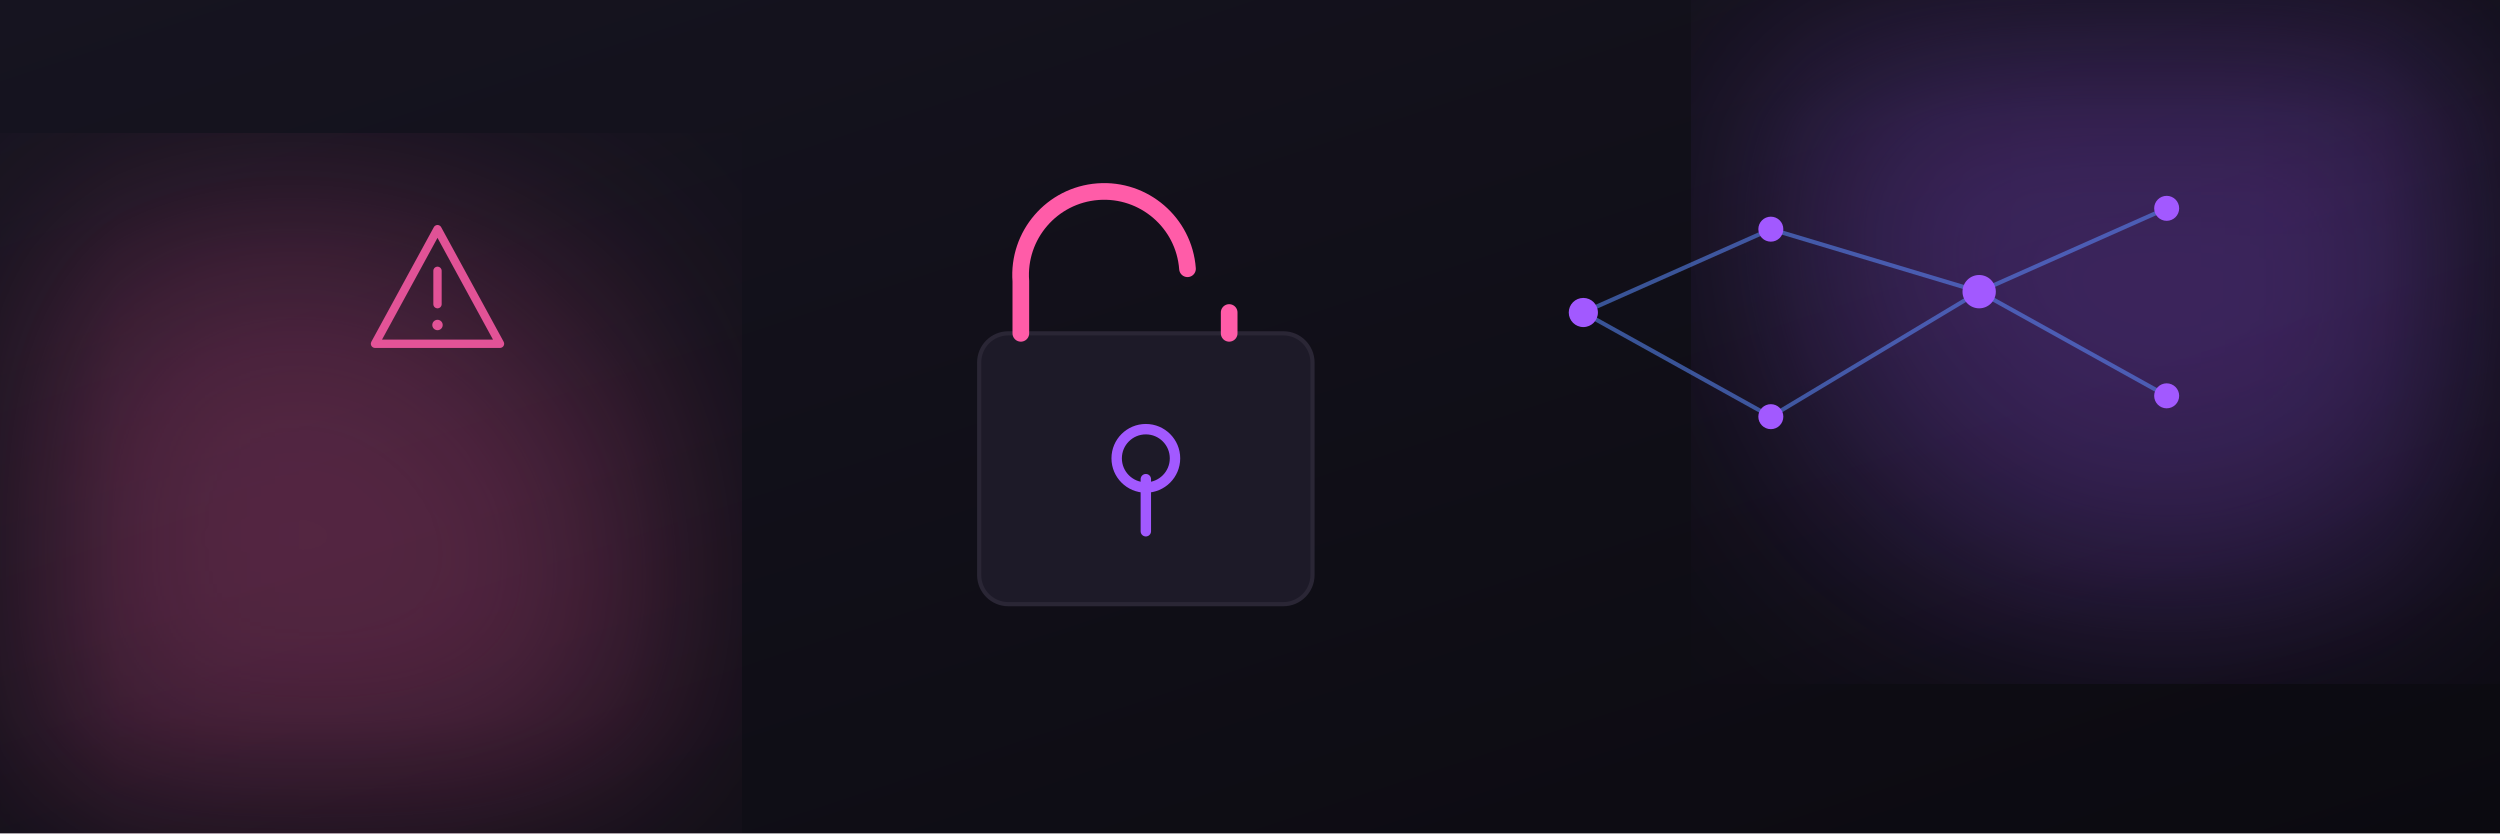
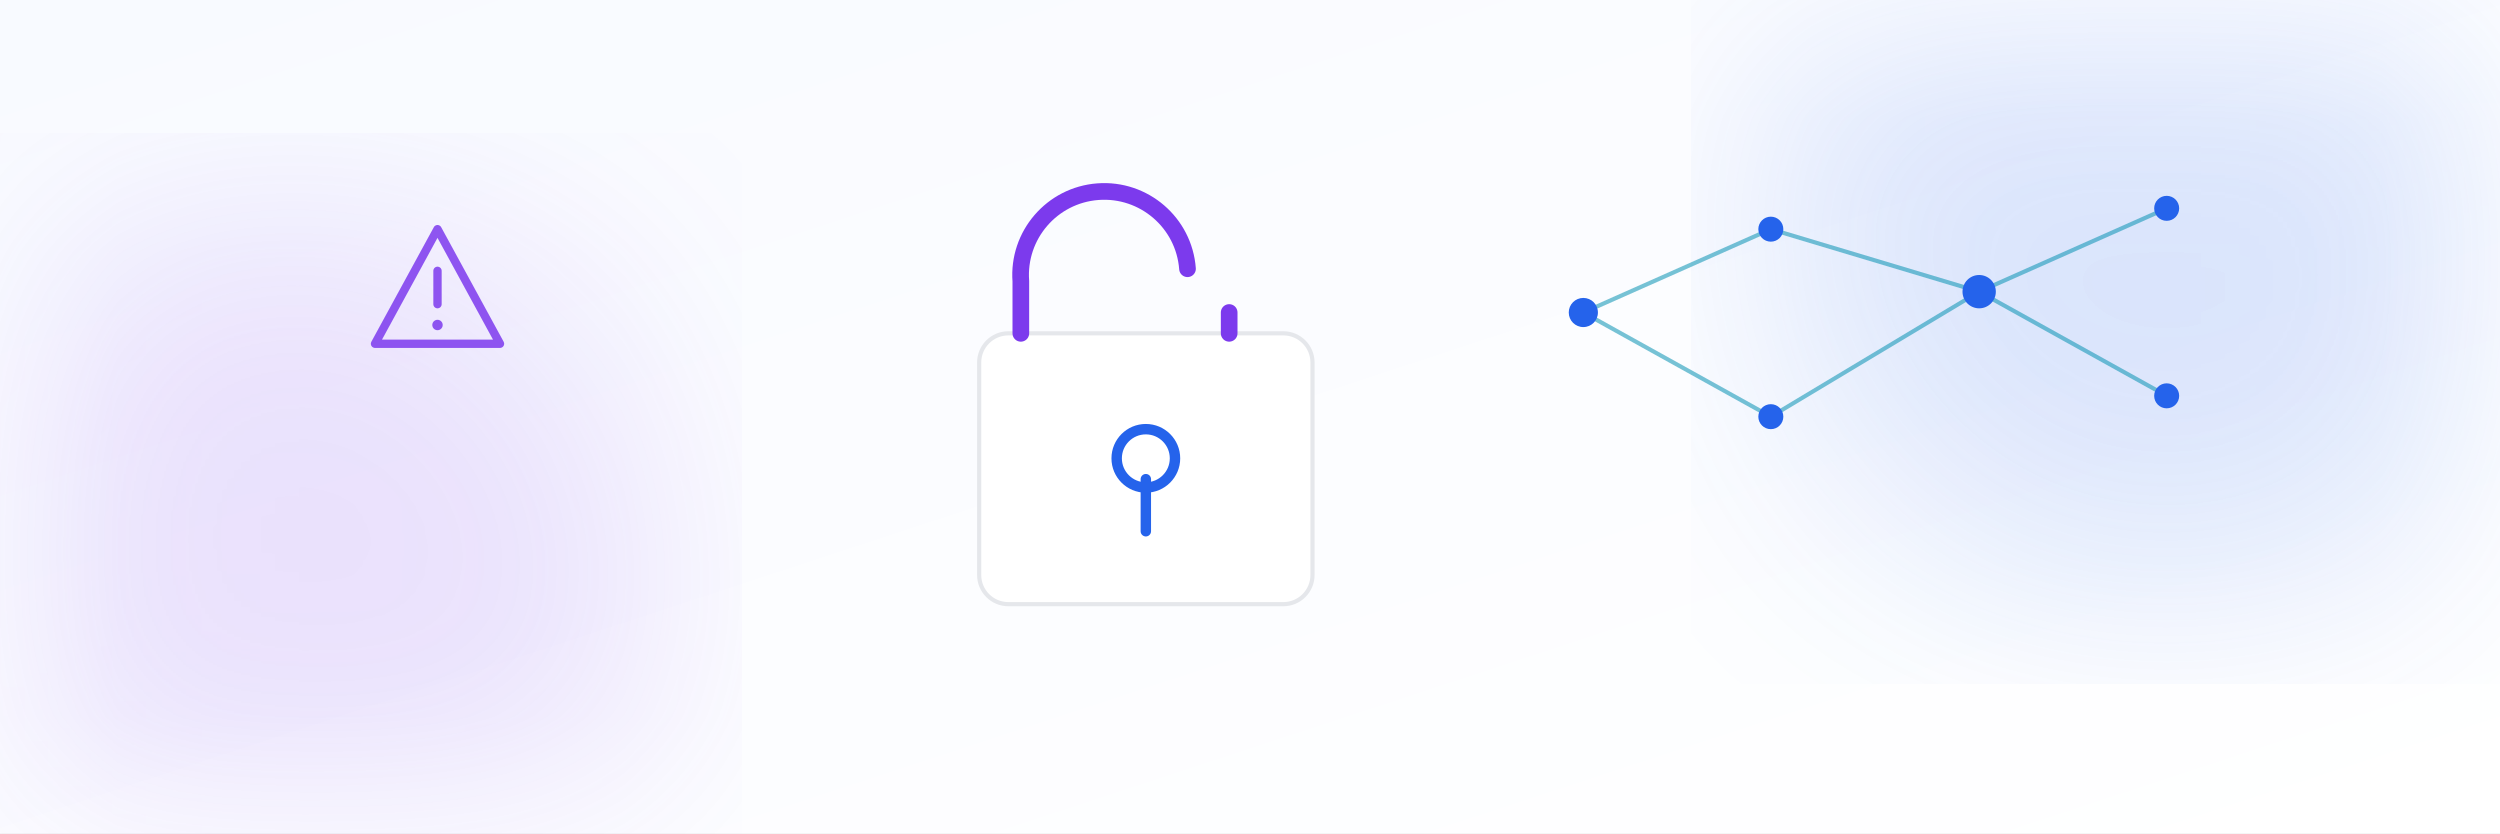
<svg xmlns="http://www.w3.org/2000/svg" viewBox="0 0 1200 400">
  <defs>
    <linearGradient id="bg4" x1="0" y1="0" x2="1" y2="1">
-       <stop offset="0%" stop-color="#161420" />
-       <stop offset="100%" stop-color="#0B0A10" />
+       <stop offset="0%" stop-color="#F8FAFF" />
+       <stop offset="100%" stop-color="#FFFFFF" />
    </linearGradient>
    <filter id="blur4">
      <feGaussianBlur stdDeviation="60" />
    </filter>
  </defs>
  <rect width="1200" height="400" fill="url(#bg4)" />
-   <circle cx="140" cy="280" r="180" fill="#FF5CA8" opacity="0.28" filter="url(#blur4)" />
-   <circle cx="1040" cy="100" r="190" fill="#A259FF" opacity="0.3" filter="url(#blur4)" />
+   <circle cx="140" cy="280" r="180" fill="#7C3AED" opacity="0.14" filter="url(#blur4)" />
+   <circle cx="1040" cy="100" r="190" fill="#2563EB" opacity="0.16" filter="url(#blur4)" />
  <g transform="translate(470,90)">
-     <rect x="0" y="70" width="160" height="130" rx="14" fill="#1D1A28" stroke="#2A2635" stroke-width="2" />
-     <path d="M20 70 v-25 a40 40 0 0 1 80 -6" fill="none" stroke="#FF5CA8" stroke-width="8" stroke-linecap="round" />
-     <path d="M120 70 v-10" fill="none" stroke="#FF5CA8" stroke-width="8" stroke-linecap="round" />
-     <circle cx="80" cy="130" r="14" fill="none" stroke="#A259FF" stroke-width="5" />
-     <line x1="80" y1="140" x2="80" y2="165" stroke="#A259FF" stroke-width="5" stroke-linecap="round" />
+     <rect x="0" y="70" width="160" height="130" rx="14" fill="#FFFFFF" stroke="#E5E7EB" stroke-width="2" />
+     <path d="M20 70 v-25 a40 40 0 0 1 80 -6" fill="none" stroke="#7C3AED" stroke-width="8" stroke-linecap="round" />
+     <path d="M120 70 v-10" fill="none" stroke="#7C3AED" stroke-width="8" stroke-linecap="round" />
+     <circle cx="80" cy="130" r="14" fill="none" stroke="#2563EB" stroke-width="5" />
+     <line x1="80" y1="140" x2="80" y2="165" stroke="#2563EB" stroke-width="5" stroke-linecap="round" />
  </g>
-   <g stroke="#5B8CFF" stroke-width="2" opacity="0.55">
+   <g stroke="#0891B2" stroke-width="2" opacity="0.55">
    <line x1="760" y1="150" x2="850" y2="110" />
    <line x1="760" y1="150" x2="850" y2="200" />
    <line x1="850" y1="110" x2="950" y2="140" />
    <line x1="850" y1="200" x2="950" y2="140" />
    <line x1="950" y1="140" x2="1040" y2="100" />
    <line x1="950" y1="140" x2="1040" y2="190" />
  </g>
-   <g fill="#A259FF">
+   <g fill="#2563EB">
    <circle cx="760" cy="150" r="7" />
    <circle cx="850" cy="110" r="6" />
    <circle cx="850" cy="200" r="6" />
    <circle cx="950" cy="140" r="8" />
    <circle cx="1040" cy="100" r="6" />
    <circle cx="1040" cy="190" r="6" />
  </g>
  <g transform="translate(180,110)" opacity="0.85">
-     <path d="M30 0 L60 55 H0 Z" fill="none" stroke="#FF5CA8" stroke-width="4" stroke-linejoin="round" />
-     <line x1="30" y1="20" x2="30" y2="36" stroke="#FF5CA8" stroke-width="4" stroke-linecap="round" />
-     <circle cx="30" cy="46" r="2.5" fill="#FF5CA8" />
+     <path d="M30 0 L60 55 H0 Z" fill="none" stroke="#7C3AED" stroke-width="4" stroke-linejoin="round" />
+     <line x1="30" y1="20" x2="30" y2="36" stroke="#7C3AED" stroke-width="4" stroke-linecap="round" />
+     <circle cx="30" cy="46" r="2.5" fill="#7C3AED" />
  </g>
</svg>
